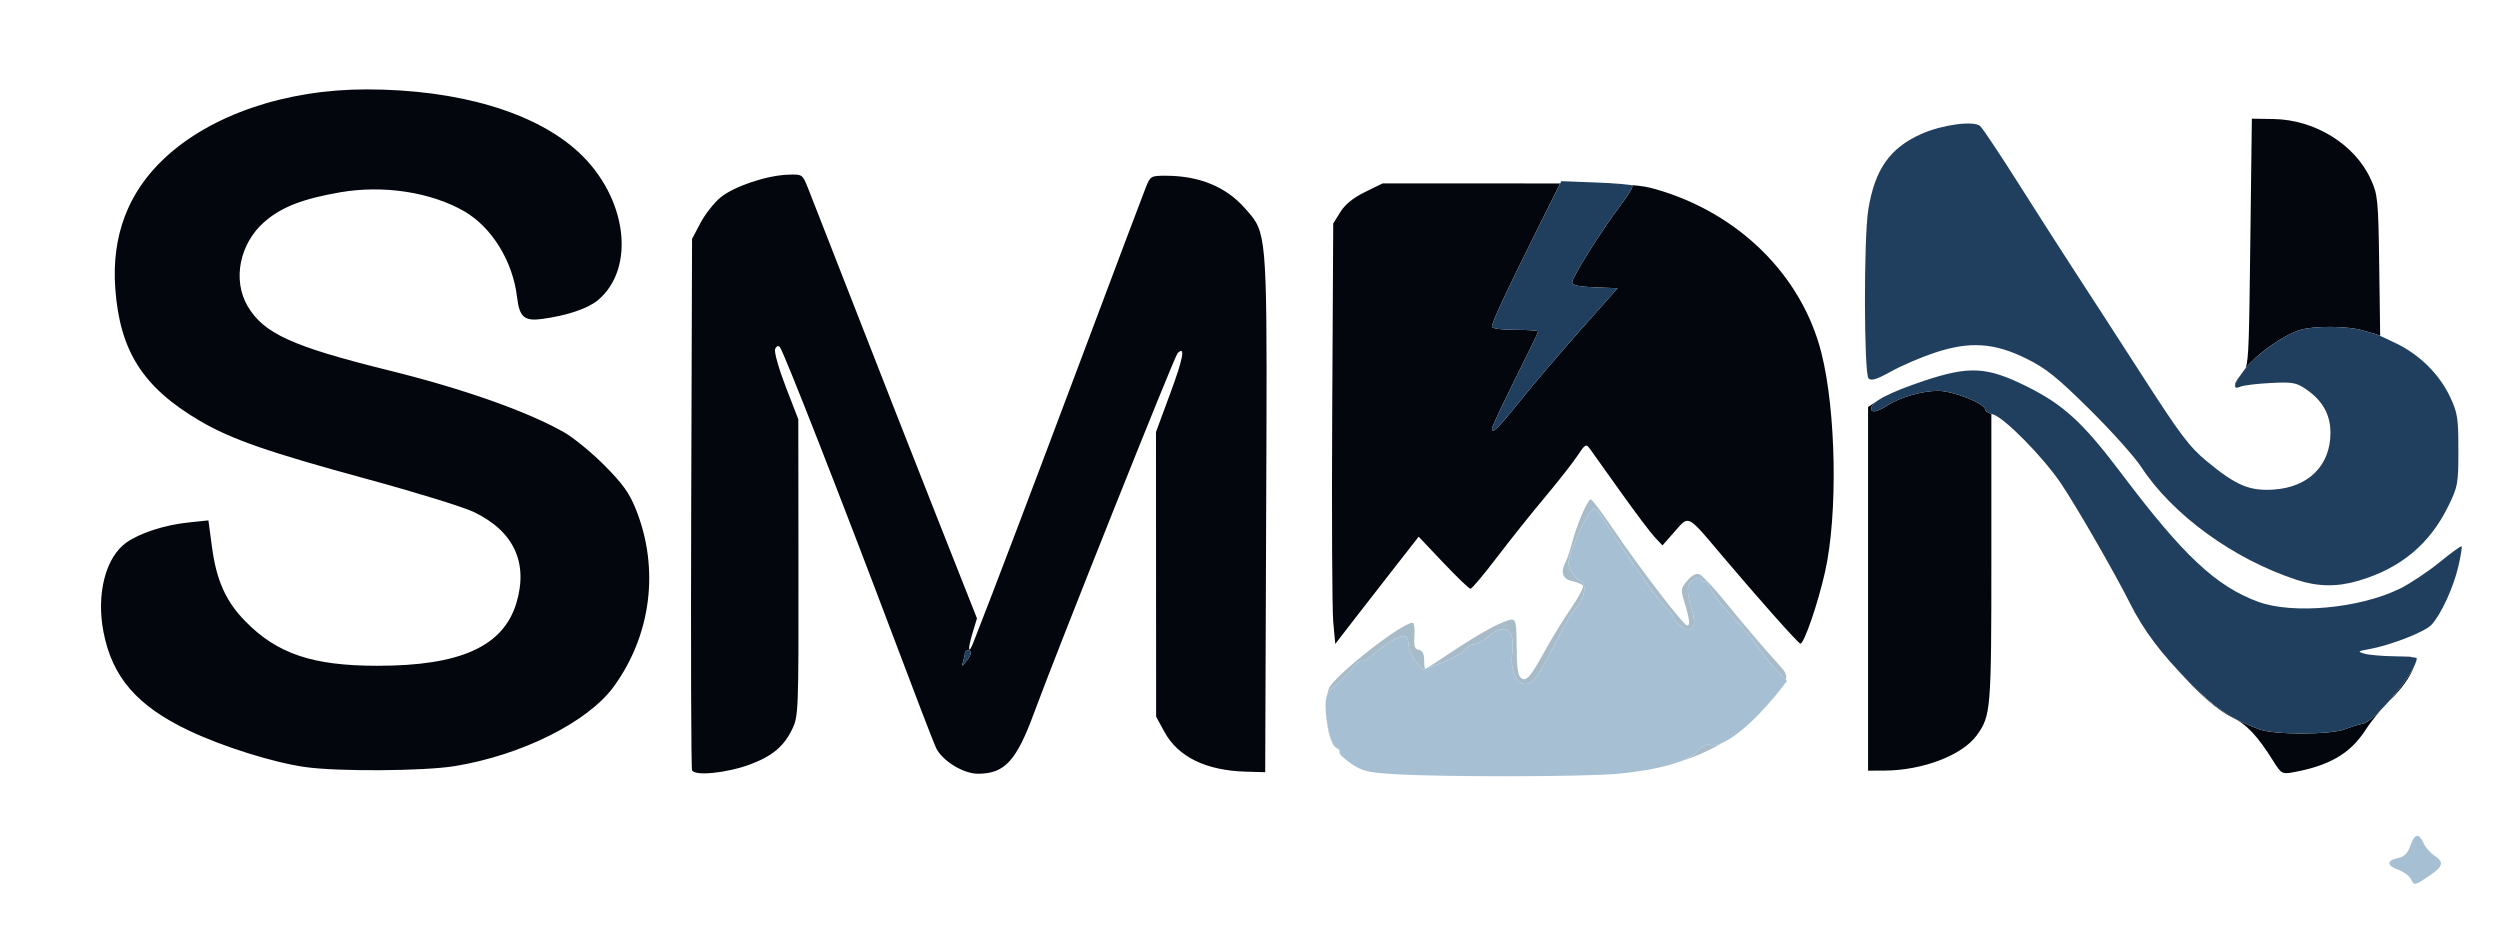
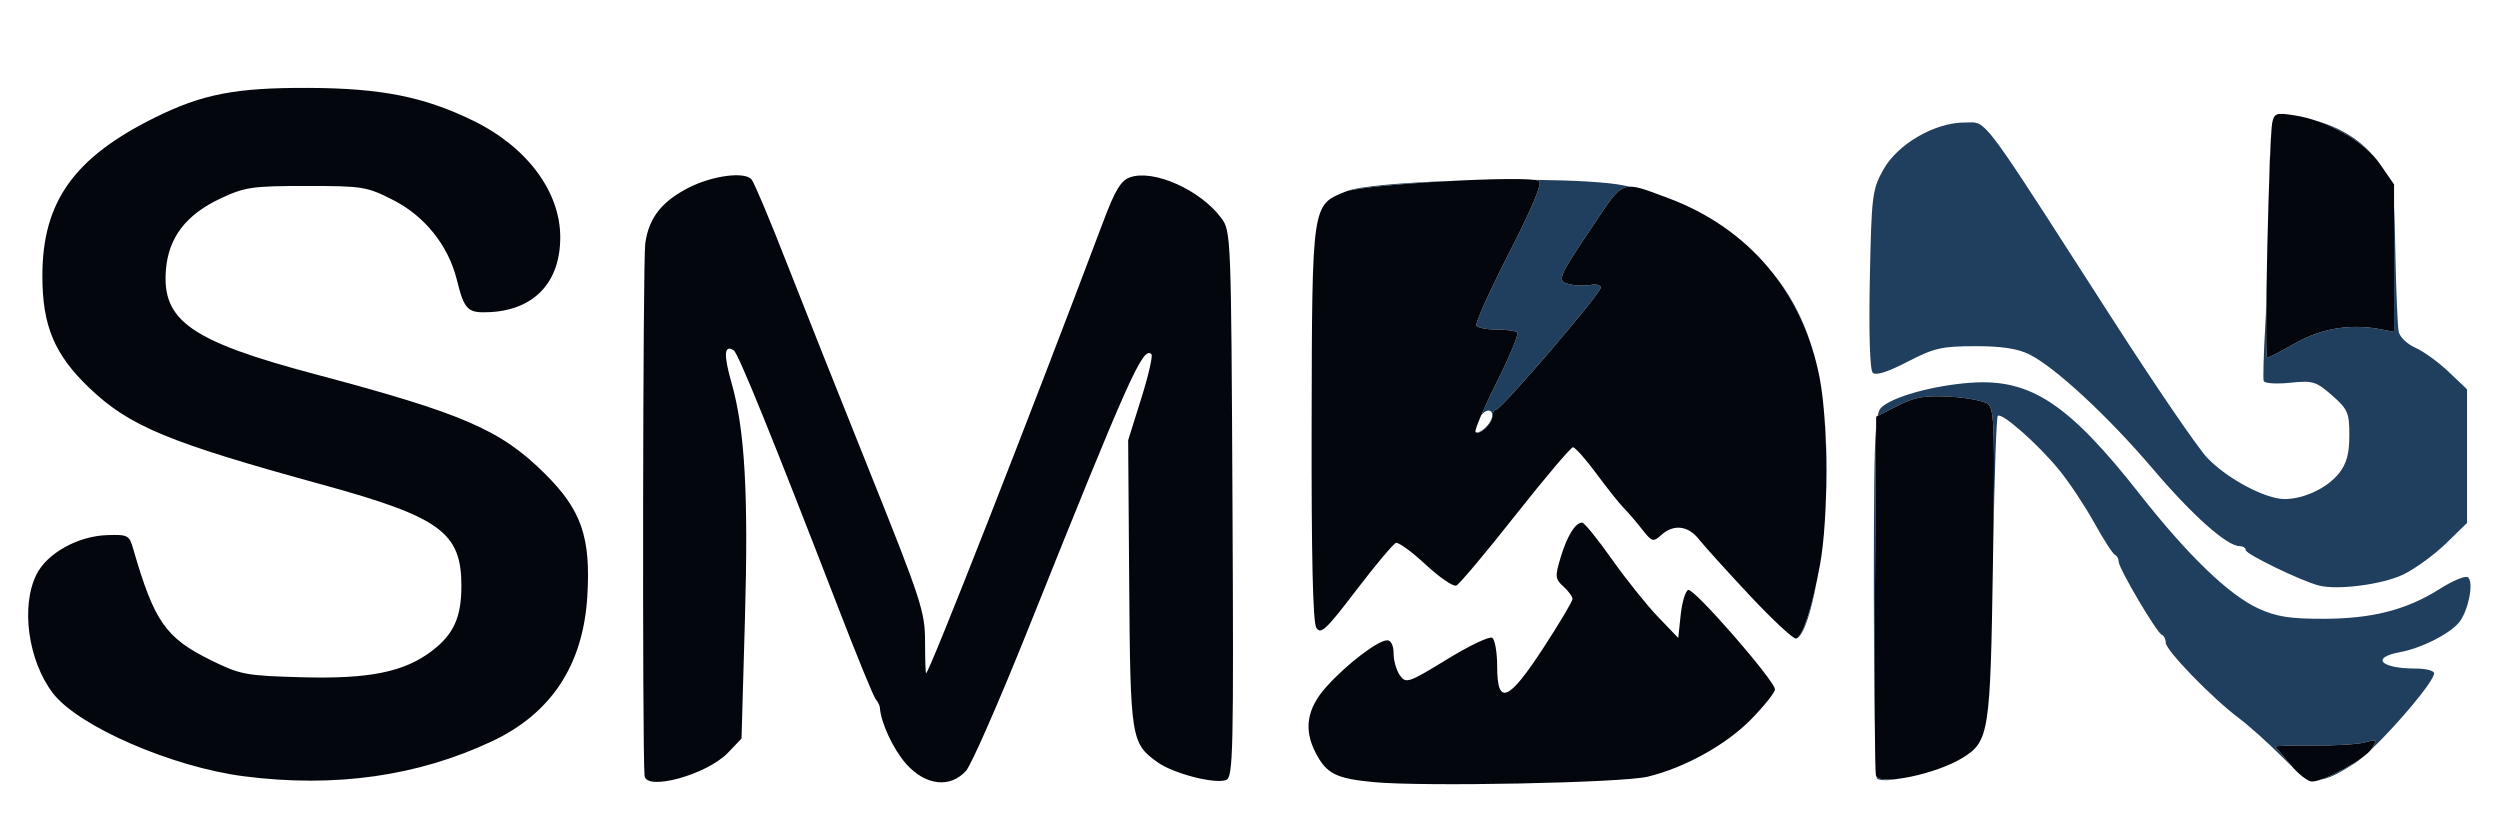
- <svg xmlns="http://www.w3.org/2000/svg" width="811" height="307" viewBox="0 0 811 307">
+ <svg xmlns="http://www.w3.org/2000/svg" width="531" height="178" viewBox="0 0 531 178">
  <g>
-     <path d="M 224.50 249.86 C224.20,249.08 224.08,209.98 224.23,162.97 L 224.50 77.50 L 227.22 72.35 C228.71,69.52 231.63,65.79 233.72,64.07 C238.01,60.50 248.64,56.91 255.61,56.67 C260.29,56.50 260.31,56.52 262.11,61.00 C263.11,63.47 270.06,81.25 277.56,100.50 C285.06,119.75 296.98,150.15 304.06,168.05 L 316.93 200.59 L 315.46 205.46 C313.85,210.81 314.09,212.69 315.82,208.28 C322.88,190.26 334.04,160.86 353.14,110.00 C362.53,84.97 370.89,62.81 371.72,60.75 C373.18,57.09 373.35,57.00 378.36,57.01 C389.04,57.04 397.72,60.61 403.75,67.45 C404.89,68.75 405.85,69.78 406.66,70.91 C411.25,77.33 411.05,87.16 410.74,167.17 L 410.43 250.50 L 404.24 250.33 C391.26,249.97 382.22,245.58 377.77,237.47 L 375.05 232.50 L 375.02 186.32 L 375.00 140.14 L 379.65 127.56 C383.88,116.15 384.63,111.97 382.00,114.60 C380.98,115.62 342.75,211.42 335.38,231.44 C329.70,246.87 325.87,251.00 317.25,251.00 C312.43,251.00 305.57,246.74 303.61,242.53 C302.83,240.87 296.77,225.10 290.15,207.50 C273.38,162.99 254.08,113.68 252.98,112.58 C252.43,112.03 251.82,112.30 251.44,113.29 C251.10,114.18 252.65,119.66 254.89,125.46 L 258.97 136.01 L 259.02 184.12 C259.07,231.09 259.02,232.33 256.96,236.59 C254.27,242.15 250.50,245.30 243.33,247.98 C235.84,250.78 225.26,251.84 224.50,249.86 ZM 99.00 248.83 C88.61,247.35 72.33,242.25 61.26,236.99 C44.47,229.02 36.35,219.63 33.55,204.91 C31.21,192.64 34.26,180.80 41.00,176.00 C45.32,172.93 53.42,170.30 61.06,169.50 L 67.61 168.81 L 68.77 177.49 C70.22,188.32 73.27,195.10 79.59,201.55 C89.91,212.08 101.39,215.96 122.29,215.98 C149.32,216.02 163.31,209.70 167.53,195.57 C171.44,182.47 166.62,172.26 153.63,166.06 C150.26,164.46 134.90,159.71 119.50,155.52 C87.04,146.69 75.07,142.53 64.86,136.54 C46.42,125.72 38.88,113.95 37.40,93.63 C36.15,76.59 41.51,62.39 53.37,51.32 C68.43,37.25 92.66,29.00 118.88,29.00 C148.70,29.01 173.69,36.41 187.70,49.38 C203.40,63.91 206.40,86.91 193.98,97.37 C190.76,100.08 183.89,102.39 175.87,103.47 C170.05,104.25 168.50,102.88 167.72,96.32 C166.36,84.78 159.54,73.71 150.65,68.57 C139.82,62.32 124.39,59.95 110.32,62.39 C98.14,64.49 91.16,67.23 85.72,72.02 C77.70,79.08 75.37,90.84 80.33,99.31 C85.54,108.18 94.79,112.40 126.08,120.14 C150.38,126.16 170.80,133.36 182.88,140.17 C185.97,141.92 191.90,146.76 196.05,150.94 C202.04,156.96 204.16,159.92 206.29,165.24 C213.99,184.47 211.28,206.02 199.08,222.76 C190.70,234.25 169.17,245.00 147.50,248.53 C137.46,250.16 109.59,250.33 99.00,248.83 ZM 432.50 201.70 C432.14,197.74 431.99,167.05 432.17,133.50 L 432.50 72.50 L 434.80 68.80 C436.35,66.30 438.96,64.18 442.80,62.30 L 448.50 59.50 L 489.50 59.50 C495.97,59.50 501.45,59.51 506.12,59.52 L 498.09 75.64 C488.36,95.15 484.00,104.53 484.00,105.98 C484.00,106.58 487.06,107.00 491.50,107.00 C495.62,107.00 499.00,107.23 499.00,107.51 C499.00,107.79 495.62,114.76 491.50,123.00 C487.38,131.24 484.00,138.46 484.00,139.05 C484.00,140.95 485.97,139.00 493.45,129.66 C497.49,124.62 506.18,114.43 512.76,107.00 L 524.74 93.50 L 517.37 93.21 C512.12,93.00 510.00,92.54 510.00,91.61 C510.00,89.94 519.52,74.75 525.52,66.87 C528.06,63.53 529.87,60.54 529.55,60.21 C529.48,60.15 529.23,60.08 528.81,60.01 C532.63,60.28 534.73,60.70 536.94,61.33 C563.92,68.98 584.50,89.27 590.87,114.50 C595.66,133.49 596.22,166.93 592.05,185.50 C589.71,195.93 585.11,209.22 584.00,208.79 C583.12,208.46 570.03,193.73 558.86,180.50 C551.48,171.76 549.08,168.70 547.15,168.97 C546.01,169.13 545.02,170.44 543.28,172.42 L 539.31 176.93 L 536.76 174.22 C535.36,172.72 530.38,166.10 525.68,159.50 C520.99,152.90 516.54,146.66 515.79,145.63 C514.51,143.87 514.26,144.01 511.67,147.92 C510.15,150.21 505.43,156.23 501.18,161.29 C496.92,166.36 489.93,175.11 485.64,180.75 C481.35,186.39 477.48,191.00 477.03,191.00 C476.58,191.00 472.62,187.20 468.22,182.55 L 460.22 174.10 L 452.36 184.15 C448.04,189.68 441.95,197.51 438.83,201.55 L 433.16 208.90 ZM 646.00 134.27 L 646.00 180.84 C646.00,230.34 645.85,232.17 641.29,238.50 C636.62,245.00 623.69,249.94 611.25,249.98 L 606.00 250.00 L 606.00 132.03 L 608.69 130.26 C607.56,131.10 607.00,131.87 607.00,132.55 C607.00,134.04 608.99,133.62 612.52,131.36 C616.44,128.86 623.56,126.83 628.54,126.79 C633.54,126.75 644.00,130.89 644.00,132.91 C644.00,133.34 644.87,133.91 646.00,134.27 ZM 772.13 108.96 C771.50,108.68 771.10,108.50 771.00,108.48 C770.72,108.42 768.70,107.84 766.50,107.19 C761.43,105.69 750.33,105.66 745.90,107.12 C740.47,108.92 732.07,114.88 728.46,119.46 C729.52,116.71 729.62,109.57 730.00,78.67 L 730.50 38.50 L 737.50 38.61 C751.02,38.82 763.98,46.86 769.12,58.23 C771.37,63.20 771.52,64.79 771.82,86.25 L 772.13 108.96 ZM 737.43 246.85 C732.33,238.70 728.75,234.89 724.12,232.72 C719.52,230.56 712.77,224.49 706.36,217.28 C707.64,218.67 709.01,220.07 710.45,221.51 C719.04,230.10 723.60,233.15 733.00,236.62 C737.91,238.43 755.96,238.39 760.73,236.55 C762.80,235.75 765.36,234.96 766.41,234.80 C767.65,234.61 769.85,232.84 772.29,230.37 C770.50,232.45 768.62,234.88 767.40,236.77 C762.44,244.46 755.65,248.42 743.82,250.54 C740.31,251.17 740.03,251.00 737.43,246.85 ZM 312.42 214.67 C311.89,216.34 311.97,216.34 313.42,214.56 C315.23,212.34 315.45,211.00 314.00,211.00 C313.45,211.00 313.00,211.41 313.00,211.92 C313.00,212.42 312.74,213.66 312.42,214.67 ZM 774.94 227.53 C778.31,223.71 781.63,219.21 783.15,216.15 C781.84,219.68 779.00,223.62 774.97,227.50 C774.96,227.51 774.95,227.52 774.94,227.53 ZM 726.84 121.69 C725.59,123.53 724.99,124.77 725.07,125.36 C724.81,124.73 725.42,123.32 726.84,121.69 ZM 782.84 213.23 C781.54,213.06 779.29,212.94 776.75,212.90 C772.77,212.85 768.39,212.46 767.01,212.05 C768.39,212.46 772.80,212.85 776.82,212.90 C780.10,212.95 781.91,212.98 782.84,213.23 ZM 679.96 175.65 C675.63,168.11 671.23,160.79 668.69,157.00 C667.08,154.59 664.77,151.66 662.24,148.73 C664.73,151.59 667.02,154.49 668.70,157.00 C671.24,160.79 675.63,168.12 679.96,175.65 ZM 621.48 124.46 C622.33,124.16 623.18,123.86 624.02,123.58 C638.83,118.64 644.55,118.94 657.42,125.33 C644.55,118.94 638.81,118.64 624.08,123.57 C623.18,123.87 622.31,124.17 621.48,124.46 Z" fill="rgba(3,6,13,1)" />
-     <path d="M 745.00 188.09 C724.53,181.38 704.77,167.02 694.60,151.47 C692.46,148.18 684.93,139.79 677.88,132.82 C667.26,122.31 663.74,119.49 657.35,116.33 C646.87,111.15 638.88,110.65 627.47,114.47 C623.09,115.93 616.76,118.66 613.41,120.53 C608.79,123.10 607.04,123.64 606.16,122.76 C604.65,121.25 604.58,77.17 606.07,68.01 C608.18,54.98 613.02,48.06 623.22,43.48 C629.95,40.46 640.17,39.07 642.34,40.87 C643.10,41.50 648.85,50.12 655.11,60.02 C661.38,69.92 669.66,82.85 673.52,88.76 C677.39,94.67 687.03,109.57 694.95,121.87 C707.33,141.11 710.27,145.00 715.89,149.64 C725.43,157.51 729.69,159.32 737.53,158.82 C748.88,158.09 756.00,151.00 756.00,140.40 C756.00,134.46 753.41,129.88 747.98,126.19 C744.87,124.09 743.64,123.88 736.50,124.25 C732.10,124.47 727.71,125.01 726.75,125.44 C724.07,126.63 724.61,124.55 728.25,119.73 C731.74,115.12 740.36,108.95 745.90,107.12 C750.33,105.66 761.43,105.69 766.50,107.19 C768.70,107.84 770.72,108.42 771.00,108.48 C771.28,108.54 774.17,109.88 777.44,111.46 C784.97,115.09 791.42,121.52 794.83,128.80 C797.24,133.94 797.50,135.63 797.50,146.00 C797.50,156.94 797.34,157.82 794.25,164.14 C788.19,176.54 778.74,184.39 765.07,188.40 C758.11,190.45 751.90,190.35 745.00,188.09 ZM 733.00 236.62 C723.60,233.15 719.04,230.10 710.45,221.51 C701.24,212.31 695.34,204.48 690.86,195.50 C686.28,186.31 673.77,164.58 668.70,157.00 C662.95,148.40 650.05,135.30 646.44,134.40 C645.10,134.06 644.00,133.39 644.00,132.91 C644.00,130.89 633.54,126.75 628.54,126.79 C623.56,126.83 616.44,128.86 612.52,131.36 C608.99,133.62 607.00,134.04 607.00,132.55 C607.00,130.38 612.71,127.38 624.08,123.57 C638.81,118.64 644.55,118.94 657.42,125.33 C669.54,131.35 675.75,137.08 688.58,154.11 C708.28,180.24 718.92,190.19 732.50,195.20 C743.78,199.37 765.49,197.37 778.50,190.97 C781.80,189.35 787.58,185.51 791.34,182.44 C795.11,179.37 798.35,177.02 798.55,177.22 C798.75,177.42 798.27,180.39 797.47,183.81 C795.87,190.66 791.90,199.28 788.77,202.69 C786.68,204.97 775.43,209.36 768.50,210.59 C764.82,211.24 764.70,211.36 767.00,212.05 C768.38,212.46 772.76,212.85 776.75,212.90 C780.74,212.96 784.00,213.24 784.00,213.53 C784.00,217.67 770.34,234.18 766.41,234.80 C765.36,234.96 762.80,235.75 760.73,236.55 C755.96,238.39 737.91,238.43 733.00,236.62 ZM 484.00 139.05 C484.00,138.46 487.38,131.24 491.50,123.00 C495.62,114.76 499.00,107.79 499.00,107.51 C499.00,107.23 495.62,107.00 491.50,107.00 C487.06,107.00 484.00,106.58 484.00,105.98 C484.00,104.53 488.36,95.15 498.09,75.64 L 506.50 58.77 L 517.73 59.20 C523.91,59.43 529.22,59.89 529.55,60.21 C529.87,60.54 528.06,63.53 525.52,66.87 C519.52,74.75 510.00,89.94 510.00,91.61 C510.00,92.54 512.12,93.00 517.37,93.21 L 524.74 93.50 L 512.76 107.00 C506.18,114.43 497.49,124.62 493.45,129.66 C485.97,139.00 484.00,140.95 484.00,139.05 ZM 312.42 214.67 C312.74,213.66 313.00,212.42 313.00,211.92 C313.00,211.41 313.45,211.00 314.00,211.00 C315.45,211.00 315.23,212.34 313.42,214.56 C311.97,216.34 311.89,216.34 312.42,214.67 Z" fill="rgba(32,62,93,1)" />
-     <path d="M 579.33 220.57 L 576.24 217.29 C574.35,215.29 571.75,212.04 570.46,210.07 C569.16,208.11 565.34,203.57 561.96,200.00 C558.58,196.43 555.37,192.26 554.81,190.75 C554.26,189.24 553.40,188.25 552.90,188.56 C552.41,188.87 552.00,188.68 552.00,188.15 C552.00,186.40 548.20,188.14 547.67,190.14 C547.39,191.21 547.60,193.53 548.14,195.29 C549.85,200.95 549.98,202.33 548.88,203.65 C548.01,204.70 547.35,204.62 545.43,203.22 C544.13,202.27 543.05,201.07 543.03,200.54 C543.01,200.01 541.85,198.43 540.43,197.04 C539.02,195.64 536.32,192.25 534.43,189.50 C532.54,186.75 529.76,182.75 528.25,180.61 C526.74,178.47 525.04,175.99 524.48,175.11 C519.72,167.60 517.90,165.00 517.42,165.00 C516.07,165.00 514.23,168.01 511.32,174.99 C508.50,181.76 508.33,182.73 509.56,185.12 C510.31,186.57 511.62,188.02 512.46,188.35 C514.73,189.22 514.33,193.45 511.67,196.67 C510.38,198.23 508.63,200.85 507.76,202.50 C506.90,204.15 504.63,208.51 502.72,212.20 C500.81,215.88 498.51,219.63 497.62,220.52 C493.64,224.51 489.59,219.44 490.58,211.72 C491.57,204.04 488.33,201.86 482.82,206.50 C481.18,207.88 479.15,209.00 478.29,209.00 C477.43,209.00 475.97,209.88 475.05,210.95 C474.12,212.02 470.72,213.88 467.50,215.09 L 461.64 217.28 L 459.32 214.58 C458.04,213.10 457.00,210.82 457.00,209.50 C457.00,208.19 456.56,206.85 456.03,206.52 C454.77,205.74 450.41,208.09 446.06,211.88 C444.17,213.53 442.27,214.67 441.84,214.40 C441.41,214.13 440.25,214.90 439.28,216.11 C437.03,218.88 434.89,221.03 432.15,223.24 C431.41,223.84 430.90,224.50 430.55,225.35 C430.69,224.63 430.86,223.98 431.07,223.40 C432.53,219.44 454.70,202.00 458.27,202.00 C458.76,202.00 459.02,203.91 458.85,206.24 C458.60,209.61 458.89,210.55 460.27,210.81 C461.44,211.04 462.00,212.09 462.00,214.07 C462.00,215.68 462.16,217.00 462.35,217.00 C462.54,217.00 466.43,214.50 471.01,211.44 C480.31,205.21 488.16,201.00 490.47,201.00 C491.73,201.00 492.00,202.57 492.00,209.88 C492.00,216.10 492.40,219.09 493.35,219.87 C495.07,221.30 496.45,219.74 501.41,210.70 C503.47,206.97 507.15,200.98 509.60,197.40 C512.05,193.83 513.81,190.51 513.52,190.03 C513.22,189.55 511.63,188.86 509.99,188.50 C506.85,187.81 506.13,185.64 507.91,182.24 C508.40,181.28 509.35,178.48 510.00,176.00 C511.59,170.01 515.05,162.00 516.05,162.00 C516.49,162.00 519.95,166.61 523.75,172.25 C531.18,183.30 545.70,202.29 547.13,202.83 C548.37,203.31 548.20,201.21 546.54,195.75 C545.15,191.19 545.19,190.89 547.39,188.33 C548.85,186.64 550.27,185.89 551.29,186.28 C552.17,186.62 555.73,190.38 559.19,194.64 C566.09,203.11 572.53,210.67 577.24,215.81 C578.95,217.67 579.80,218.86 579.33,220.57 ZM 543.54 247.52 C546.99,246.36 549.48,245.03 550.73,243.60 C552.13,241.99 553.54,241.33 554.84,241.67 C555.84,241.93 557.18,241.67 558.76,240.97 C554.20,243.66 549.12,245.85 543.54,247.52 ZM 430.42 233.99 C431.09,238.25 432.45,242.24 433.63,242.69 C432.10,242.10 430.90,238.27 430.42,233.99 ZM 574.22 227.69 C575.04,226.73 575.86,225.74 576.67,224.72 L 578.28 222.69 C577.44,223.97 576.11,225.56 574.22,227.69 Z" fill="rgba(168,187,201,1)" />
-     <path d="M 782.09 285.17 C781.51,284.09 779.68,282.74 778.02,282.16 C774.22,280.83 774.14,279.12 777.83,278.38 C779.91,277.97 780.99,276.91 781.90,274.41 C783.36,270.37 784.63,270.09 786.18,273.49 C786.80,274.85 788.36,276.66 789.65,277.51 C792.90,279.64 792.58,281.09 788.24,284.00 C783.16,287.40 783.27,287.37 782.09,285.17 ZM 451.40 251.08 C443.56,250.57 441.74,250.09 438.17,247.62 C435.90,246.04 434.25,244.41 434.51,243.98 C434.77,243.56 434.38,242.98 433.63,242.69 C431.99,242.06 430.00,234.60 430.00,229.05 C430.00,226.09 430.59,224.50 432.15,223.24 C434.89,221.03 437.03,218.88 439.28,216.11 C440.25,214.90 441.41,214.13 441.84,214.40 C442.27,214.67 444.17,213.53 446.06,211.88 C450.41,208.09 454.77,205.74 456.03,206.52 C456.56,206.85 457.00,208.19 457.00,209.50 C457.00,210.82 458.04,213.10 459.32,214.58 L 461.64 217.28 L 467.50 215.09 C470.72,213.88 474.12,212.02 475.05,210.95 C475.97,209.88 477.43,209.00 478.29,209.00 C479.15,209.00 481.18,207.88 482.82,206.50 C488.33,201.86 491.57,204.04 490.58,211.72 C489.59,219.44 493.64,224.51 497.62,220.52 C498.51,219.63 500.81,215.88 502.72,212.20 C504.63,208.51 506.90,204.15 507.76,202.50 C508.63,200.85 510.38,198.23 511.67,196.67 C514.33,193.45 514.73,189.22 512.46,188.35 C511.62,188.02 510.31,186.57 509.56,185.12 C508.33,182.73 508.50,181.76 511.32,174.99 C514.23,168.01 516.07,165.00 517.42,165.00 C517.90,165.00 519.72,167.60 524.48,175.11 C525.04,175.99 526.74,178.47 528.25,180.61 C529.76,182.75 532.54,186.75 534.43,189.50 C536.32,192.25 539.02,195.64 540.43,197.04 C541.85,198.43 543.01,200.01 543.03,200.54 C543.05,201.07 544.13,202.27 545.43,203.22 C547.35,204.62 548.01,204.70 548.88,203.65 C549.98,202.33 549.85,200.95 548.14,195.29 C547.60,193.53 547.39,191.21 547.67,190.14 C548.20,188.14 552.00,186.40 552.00,188.15 C552.00,188.68 552.41,188.87 552.90,188.56 C553.40,188.25 554.26,189.24 554.81,190.75 C555.37,192.26 558.58,196.43 561.96,200.00 C565.34,203.57 569.16,208.11 570.46,210.07 C571.75,212.04 574.35,215.29 576.24,217.29 L 579.68 220.94 L 576.67 224.72 C568.07,235.53 558.83,242.71 554.84,241.67 C553.54,241.33 552.13,241.99 550.73,243.60 C547.82,246.95 538.09,249.76 525.19,250.98 C514.01,252.04 467.07,252.11 451.40,251.08 Z" fill="rgba(166,191,210,1)" />
+     <path d="M 492.50 124.36 C488.68,123.36 477.00,117.70 477.00,116.85 C477.00,116.38 476.41,116.00 475.70,116.00 C473.01,116.00 465.66,109.46 457.31,99.64 C447.81,88.47 436.49,77.98 431.03,75.27 C428.55,74.04 425.12,73.52 419.50,73.53 C412.41,73.54 410.78,73.92 405.13,76.85 C400.94,79.02 398.42,79.82 397.77,79.17 C397.16,78.56 396.93,70.91 397.15,59.34 C397.51,41.49 397.66,40.27 400.01,36.05 C403.07,30.57 411.00,25.99 417.36,26.02 C418.16,26.02 418.77,25.95 419.36,26.02 C422.30,26.40 424.76,30.56 448.51,67.50 C457.70,81.80 466.85,95.20 468.84,97.27 C473.06,101.68 481.17,106.00 485.23,106.00 C489.38,106.00 494.36,103.63 496.83,100.49 C498.43,98.45 499.00,96.35 499.00,92.47 C499.00,87.66 498.68,86.93 495.33,83.98 C491.93,81.00 491.26,80.80 486.38,81.30 C483.49,81.60 480.98,81.43 480.81,80.93 C480.64,80.43 480.80,74.95 481.17,68.76 C481.24,67.58 481.30,66.19 481.37,64.65 C481.30,71.45 481.36,76.00 481.53,76.00 C481.81,76.00 484.56,74.57 487.66,72.82 C493.27,69.66 499.47,68.70 506.00,70.00 L 508.50 70.50 L 508.50 43.97 C508.63,46.26 508.69,49.37 508.78,53.83 C508.93,61.90 509.25,69.40 509.49,70.50 C509.73,71.60 511.33,73.12 513.05,73.87 C514.77,74.63 517.93,76.92 520.09,78.97 L 524.00 82.69 L 524.00 111.07 L 519.50 115.45 C517.03,117.85 512.97,120.80 510.49,122.01 C506.06,124.15 496.48,125.40 492.50,124.36 ZM 486.53 162.46 C486.64,162.58 486.75,162.71 486.85,162.83 C486.22,162.25 485.53,161.58 484.78,160.82 C481.87,157.89 477.70,154.15 475.50,152.50 C469.83,148.25 460.00,138.11 460.00,136.51 C460.00,135.77 459.63,135.02 459.17,134.83 C458.07,134.39 450.00,120.70 450.00,119.28 C450.00,118.67 449.64,118.02 449.20,117.83 C448.76,117.65 446.75,114.53 444.74,110.90 C442.72,107.28 439.36,102.23 437.26,99.69 C432.71,94.18 425.14,87.53 424.33,88.33 C424.05,88.62 423.64,100.38 423.37,115.43 C423.72,91.14 423.54,86.86 422.32,85.85 C421.51,85.18 417.84,84.46 414.17,84.26 C408.72,83.97 406.68,84.32 403.00,86.20 L 398.81 88.34 C399.01,87.39 399.25,86.89 399.55,86.60 C401.83,84.31 410.54,81.88 418.50,81.30 C431.26,80.36 439.33,85.68 454.51,104.99 C464.73,118.00 473.47,126.42 479.72,129.26 C483.51,130.99 486.37,131.44 493.50,131.43 C503.89,131.42 511.22,129.53 518.31,125.02 C520.96,123.34 523.59,122.25 524.15,122.60 C525.57,123.47 524.23,130.06 522.17,132.36 C519.92,134.86 514.22,137.68 509.70,138.53 C503.44,139.70 505.68,142.00 513.08,142.00 C515.24,142.00 517.00,142.45 517.00,143.01 C517.00,144.70 508.98,154.15 503.60,159.25 C503.67,159.17 503.73,159.08 503.77,159.00 C504.97,157.08 504.88,156.99 502.27,157.69 C500.75,158.10 495.77,158.40 491.22,158.35 C486.67,158.31 483.09,158.42 483.26,158.60 C483.44,158.77 484.91,160.51 486.53,162.46 ZM 316.39 89.74 C317.85,87.43 316.22,86.24 314.61,88.20 C315.41,86.32 316.57,83.86 317.89,81.22 C320.65,75.73 322.62,70.96 322.28,70.62 C321.94,70.28 319.97,70.00 317.89,70.00 C315.82,70.00 313.88,69.62 313.59,69.15 C313.30,68.68 316.43,61.74 320.54,53.71 C325.46,44.11 327.64,38.89 326.90,38.44 C326.74,38.34 326.39,38.26 325.87,38.20 C334.17,38.29 341.46,38.67 345.00,39.41 C345.37,39.49 345.75,39.57 346.12,39.65 C345.79,39.67 345.47,39.72 345.18,39.82 C343.29,40.41 341.91,42.64 338.79,47.27 C330.75,59.22 330.56,59.67 333.35,60.37 C334.62,60.69 336.63,60.76 337.83,60.53 C339.02,60.30 340.00,60.55 340.00,61.09 C340.00,62.33 318.86,87.00 317.80,87.00 C317.36,87.00 317.00,87.62 317.00,88.38 C317.00,89.82 314.68,92.12 313.66,91.88 C314.41,91.81 315.62,90.96 316.39,89.74 ZM 398.21 154.06 C398.08,146.96 398.00,137.14 398.00,126.40 C398.00,105.38 398.08,95.56 398.48,90.84 L 398.24 126.00 C398.16,136.91 398.16,146.93 398.21,154.06 ZM 284.85 41.08 C285.21,40.93 285.60,40.78 286.01,40.61 C288.69,39.54 298.06,38.77 308.69,38.41 C298.67,38.92 287.86,39.87 285.71,40.73 C285.41,40.85 285.12,40.97 284.85,41.08 ZM 491.76 25.58 C497.03,27.08 501.13,29.60 504.19,33.20 C501.28,30.02 496.61,27.17 491.76,25.58 ZM 501.93 160.76 C501.27,161.33 500.68,161.78 500.21,162.08 C497.03,164.10 494.89,165.27 493.06,165.55 C495.68,164.64 499.58,162.53 501.93,160.76 ZM 381.50 135.64 C382.69,135.29 384.38,130.55 385.86,123.53 C384.63,130.30 383.02,135.20 381.50,135.64 ZM 384.76 73.50 C382.82,67.53 379.92,62.16 376.15,57.51 C380.03,62.15 382.85,67.33 384.76,73.50 ZM 387.84 105.59 C388.02,99.42 387.88,92.84 387.41,87.34 C387.80,91.31 387.98,95.62 387.97,100.34 C387.96,102.06 387.92,103.82 387.84,105.59 ZM 398.68 165.35 C398.65,165.32 398.62,165.20 398.60,165.00 C399.20,165.69 401.36,165.72 404.08,165.30 C401.38,165.79 399.23,165.89 398.68,165.35 ZM 481.98 38.23 C482.06,34.19 482.22,30.60 482.42,28.20 C482.29,30.32 482.13,33.87 481.98,38.23 ZM 423.08 132.49 C422.70,150.80 422.11,156.02 419.58,158.85 C422.09,156.04 422.69,150.82 423.08,132.49 ZM 482.78 25.43 C482.80,25.35 482.82,25.28 482.85,25.23 C482.82,25.29 482.80,25.36 482.78,25.43 Z" fill="rgba(32,62,93,1)" />
+     <path d="M 291.85 166.13 C283.77,165.37 281.75,164.36 279.43,159.87 C276.86,154.89 277.58,150.47 281.75,145.84 C286.07,141.04 292.68,136.00 294.65,136.00 C295.46,136.00 296.00,137.12 296.00,138.81 C296.00,140.35 296.61,142.45 297.36,143.47 C298.64,145.23 299.16,145.05 307.30,140.07 C312.01,137.17 316.35,135.10 316.94,135.46 C317.52,135.82 318.00,138.57 318.00,141.56 C318.00,149.99 320.39,149.02 327.85,137.56 C331.23,132.37 334.00,127.72 334.00,127.22 C334.00,126.72 333.13,125.53 332.07,124.57 C330.30,122.97 330.26,122.46 331.49,118.37 C332.86,113.82 334.60,111.00 336.05,111.00 C336.50,111.00 339.33,114.49 342.34,118.75 C345.35,123.01 349.76,128.52 352.14,131.00 L 356.46 135.50 L 356.98 130.58 C357.27,127.87 357.99,125.49 358.59,125.30 C359.82,124.90 377.00,144.61 377.00,146.42 C377.00,147.07 374.72,149.94 371.93,152.79 C366.64,158.19 357.84,163.07 349.97,164.97 C344.53,166.28 302.46,167.12 291.85,166.13 ZM 51.79 164.88 C36.51,162.91 16.62,154.26 11.25,147.25 C5.97,140.36 4.37,128.77 7.75,122.01 C10.00,117.51 16.53,113.87 22.73,113.66 C27.12,113.51 27.46,113.68 28.27,116.50 C32.74,131.99 35.16,135.48 44.78,140.22 C51.08,143.32 52.17,143.52 64.13,143.85 C78.43,144.24 85.86,142.74 91.73,138.26 C96.37,134.72 98.00,131.12 98.00,124.42 C98.00,113.09 93.51,109.82 68.50,102.95 C35.75,93.96 27.53,90.55 19.01,82.43 C11.56,75.33 9.00,69.22 9.00,58.59 C9.00,42.92 15.66,33.52 32.78,25.03 C42.97,19.97 50.01,18.61 65.50,18.67 C81.00,18.73 90.14,20.56 100.58,25.67 C111.95,31.24 119.00,40.70 119.00,50.40 C119.00,59.98 113.45,65.85 103.98,66.30 C99.29,66.52 98.63,65.87 97.01,59.34 C95.22,52.17 90.22,45.91 83.57,42.52 C77.90,39.63 77.08,39.50 65.07,39.50 C53.59,39.50 52.02,39.73 46.89,42.13 C39.50,45.59 35.79,50.44 35.24,57.32 C34.37,68.14 40.58,72.48 67.00,79.50 C98.37,87.84 106.30,91.27 115.67,100.55 C123.52,108.31 125.52,114.12 124.74,126.76 C123.83,141.27 117.08,151.52 104.54,157.43 C88.73,164.88 71.10,167.37 51.79,164.88 ZM 136.90 164.75 C136.41,158.55 136.54,55.37 137.05,51.72 C137.80,46.31 140.50,42.83 146.25,39.88 C151.34,37.27 158.25,36.38 159.65,38.14 C160.23,38.89 163.53,46.70 166.96,55.50 C170.40,64.30 178.45,84.55 184.85,100.50 C195.66,127.47 196.48,129.97 196.48,136.25 C196.49,139.96 196.58,143.00 196.70,143.00 C197.35,143.00 218.71,88.56 234.35,47.02 C236.86,40.36 238.08,38.34 240.02,37.66 C245.03,35.90 254.98,40.35 259.41,46.32 C261.47,49.10 261.50,50.08 261.78,107.09 C262.04,159.99 261.92,165.09 260.43,165.67 C258.04,166.58 249.25,164.32 245.88,161.91 C240.24,157.90 240.08,156.93 239.84,123.86 L 239.62 93.50 L 242.39 84.67 C243.92,79.81 244.90,75.56 244.56,75.23 C242.79,73.46 239.89,79.93 218.45,133.45 C212.29,148.82 206.33,162.43 205.20,163.70 C201.85,167.46 196.58,166.87 192.49,162.28 C189.74,159.18 187.08,153.50 186.88,150.26 C186.85,149.84 186.45,149.04 185.99,148.49 C185.52,147.93 182.02,139.38 178.20,129.49 C164.16,93.15 156.79,74.99 155.84,74.40 C153.80,73.14 153.66,75.28 155.37,81.29 C158.22,91.30 158.99,104.84 158.22,131.68 L 157.50 156.87 L 154.61 159.89 C150.13,164.56 137.17,168.12 136.90,164.75 ZM 398.47 164.79 C398.20,164.08 398.09,146.62 398.24,126.00 L 398.50 88.50 L 403.00 86.20 C406.68,84.32 408.72,83.97 414.17,84.26 C417.84,84.46 421.51,85.18 422.32,85.85 C423.60,86.92 423.74,91.64 423.30,119.79 C422.75,155.76 422.47,157.51 416.81,160.99 C411.21,164.43 399.28,166.90 398.47,164.79 ZM 486.53 162.46 C484.91,160.51 483.44,158.77 483.26,158.60 C483.09,158.42 486.67,158.31 491.22,158.35 C495.77,158.40 500.75,158.10 502.27,157.69 C504.88,156.99 504.97,157.08 503.77,159.00 C502.42,161.19 493.67,166.00 491.05,166.00 C490.19,166.00 488.16,164.41 486.53,162.46 ZM 371.70 126.54 C366.87,121.38 362.00,115.99 360.88,114.58 C358.56,111.62 355.47,111.26 352.84,113.65 C351.13,115.19 350.88,115.11 348.76,112.41 C347.52,110.82 345.77,108.78 344.87,107.88 C343.97,106.98 341.37,103.71 339.09,100.62 C336.81,97.53 334.56,95.00 334.10,95.00 C333.64,95.00 328.15,101.49 321.88,109.43 C315.62,117.37 309.97,124.09 309.33,124.37 C308.68,124.65 305.76,122.65 302.83,119.94 C299.91,117.22 297.06,115.14 296.51,115.31 C295.95,115.48 292.15,120.01 288.07,125.36 C281.59,133.85 280.50,134.86 279.57,133.30 C278.85,132.10 278.53,117.75 278.59,90.00 C278.68,43.32 278.65,43.56 285.71,40.73 C289.78,39.11 324.83,37.16 326.90,38.44 C327.64,38.89 325.46,44.11 320.54,53.71 C316.43,61.74 313.30,68.68 313.59,69.15 C313.88,69.62 315.82,70.00 317.89,70.00 C319.97,70.00 321.94,70.28 322.28,70.62 C322.62,70.96 320.65,75.73 317.89,81.22 C315.13,86.72 313.12,91.45 313.41,91.75 C314.23,92.56 317.00,89.95 317.00,88.38 C317.00,87.62 317.36,87.00 317.80,87.00 C318.86,87.00 340.00,62.33 340.00,61.09 C340.00,60.55 339.02,60.30 337.83,60.53 C336.63,60.76 334.62,60.69 333.35,60.37 C330.56,59.67 330.75,59.22 338.79,47.27 C344.95,38.13 344.31,38.34 354.24,42.04 C371.50,48.46 383.04,62.16 386.51,80.34 C388.36,90.07 388.39,110.00 386.56,120.00 C384.93,128.92 382.88,135.24 381.50,135.64 C380.95,135.79 376.54,131.70 371.70,126.54 ZM 481.58 52.25 C481.88,39.19 482.34,27.45 482.60,26.17 C483.04,24.04 483.44,23.89 487.29,24.49 C494.37,25.58 502.16,30.00 505.50,34.83 L 508.50 39.17 L 508.50 54.83 L 508.50 70.50 L 506.00 70.00 C499.47,68.70 493.27,69.66 487.66,72.82 C484.56,74.57 481.81,76.00 481.53,76.00 C481.26,76.00 481.28,65.31 481.58,52.25 Z" fill="rgba(3,6,13,1)" />
  </g>
</svg>
